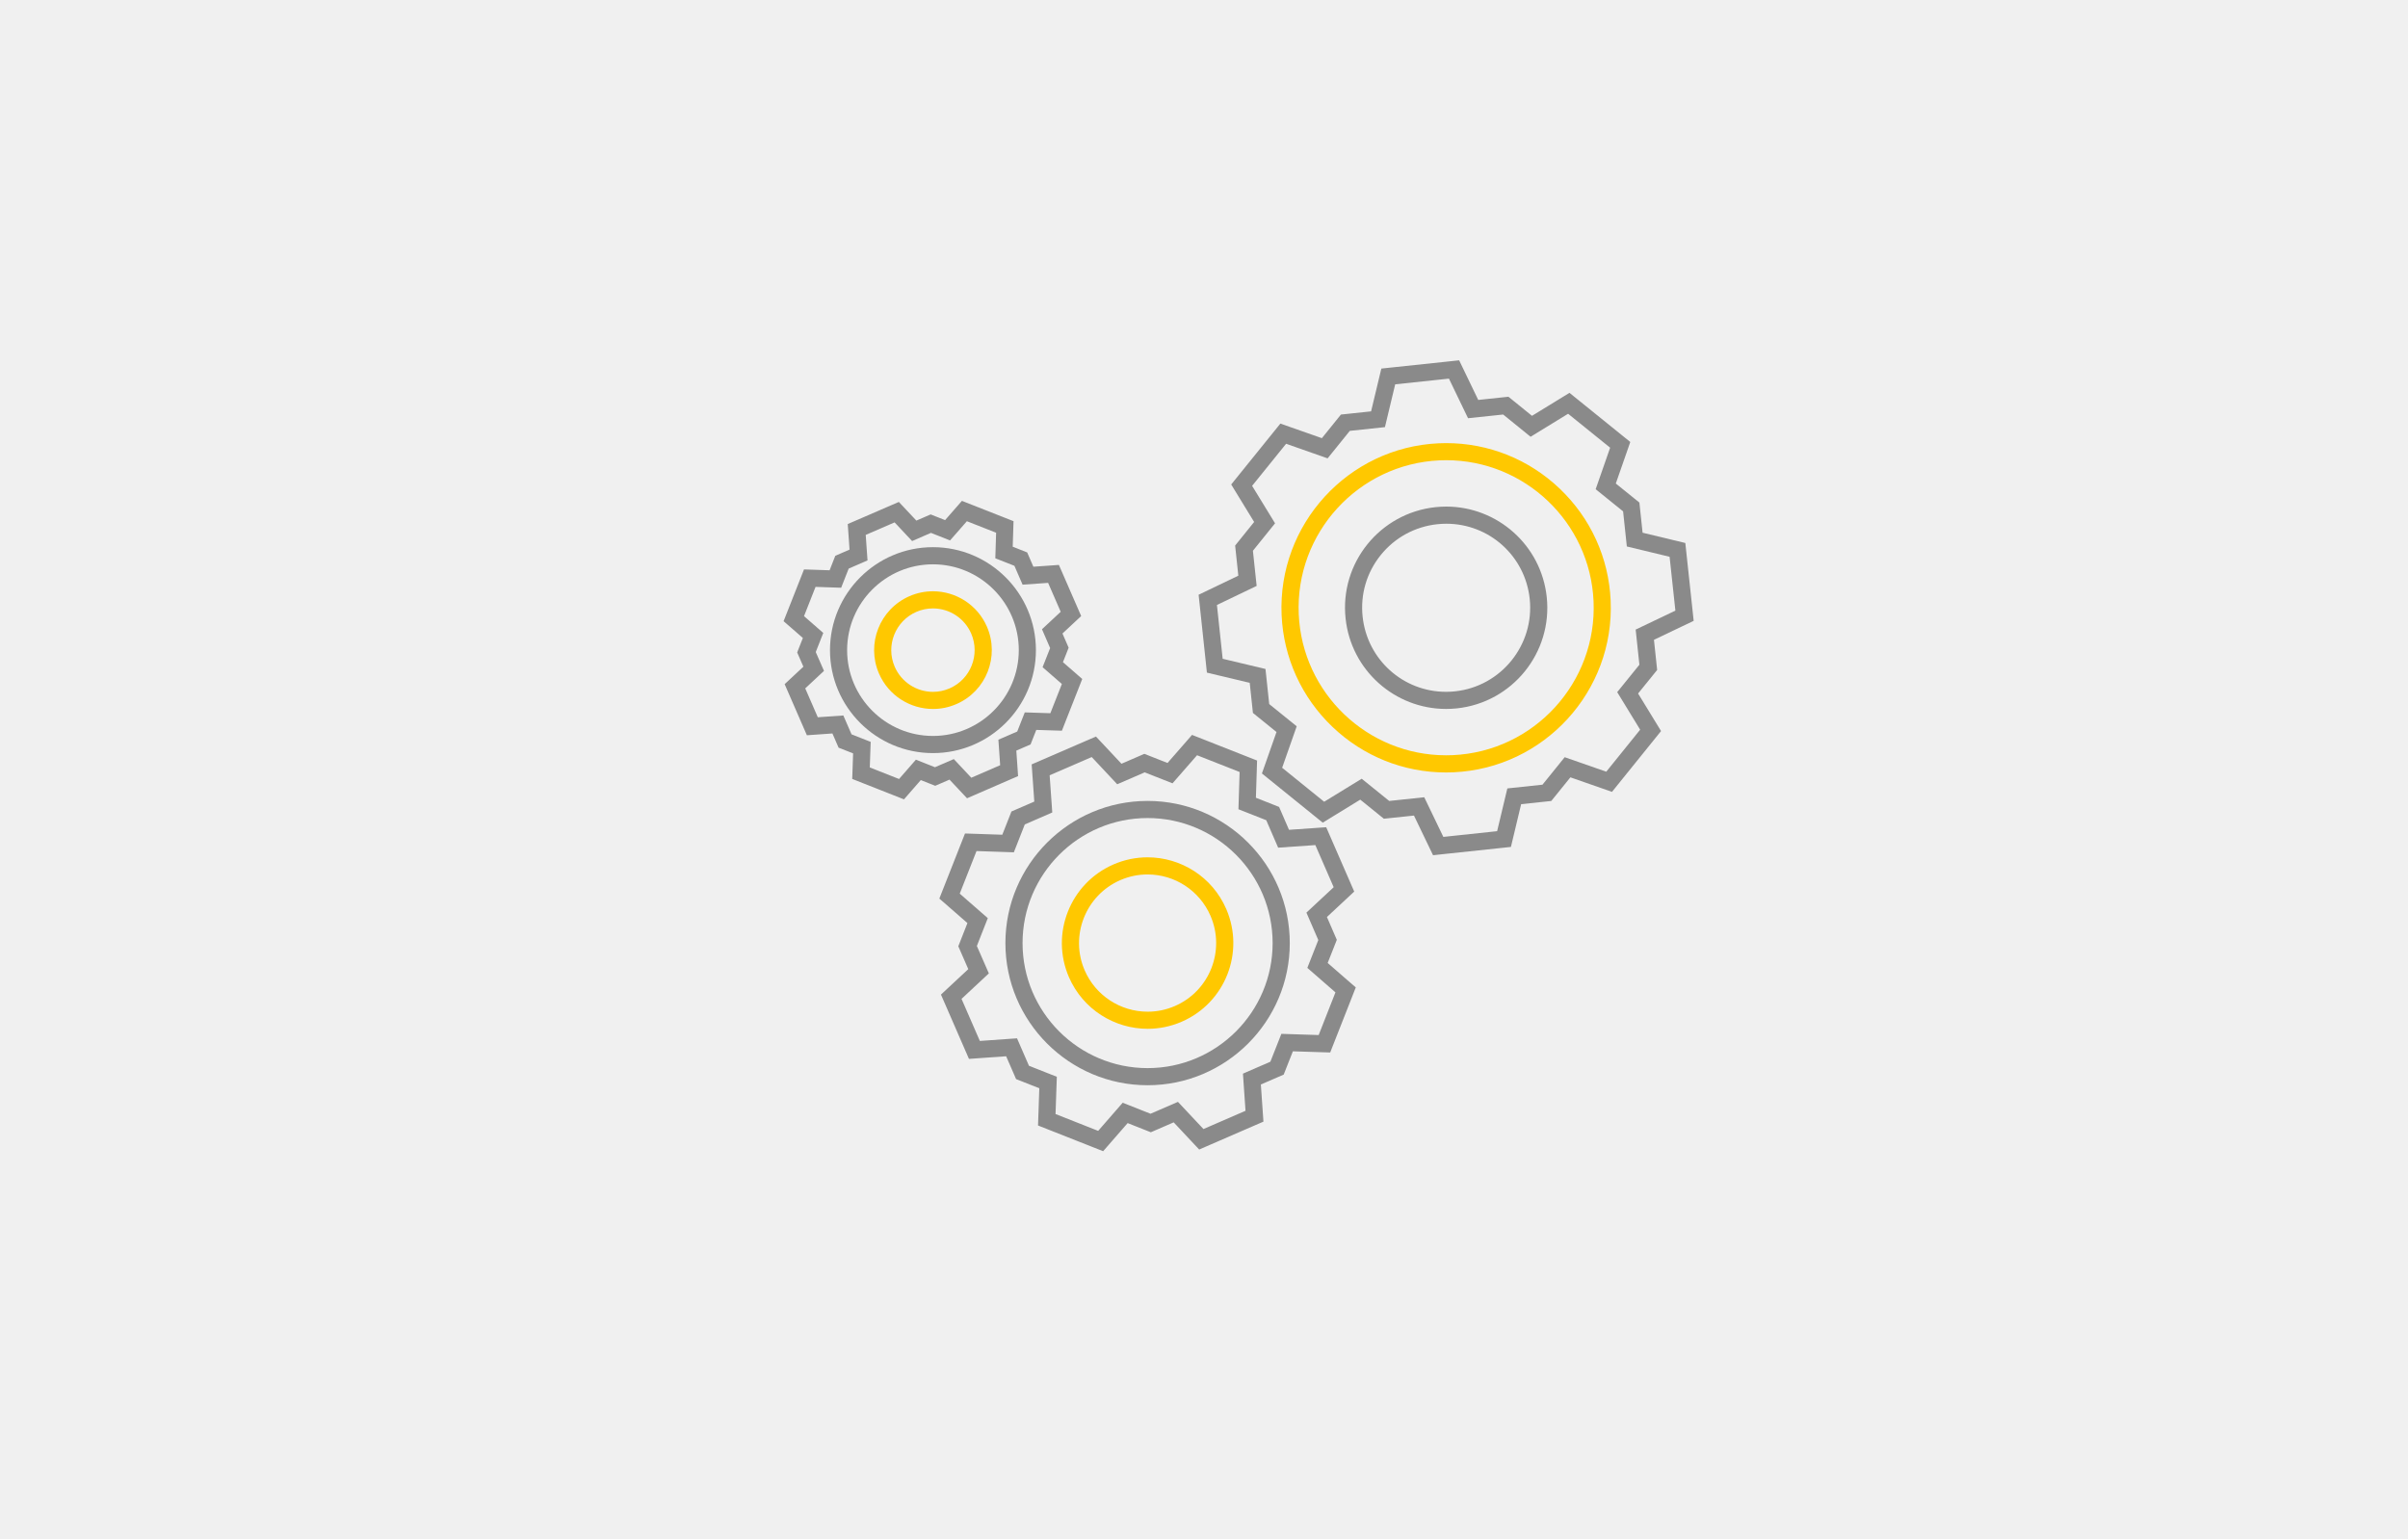
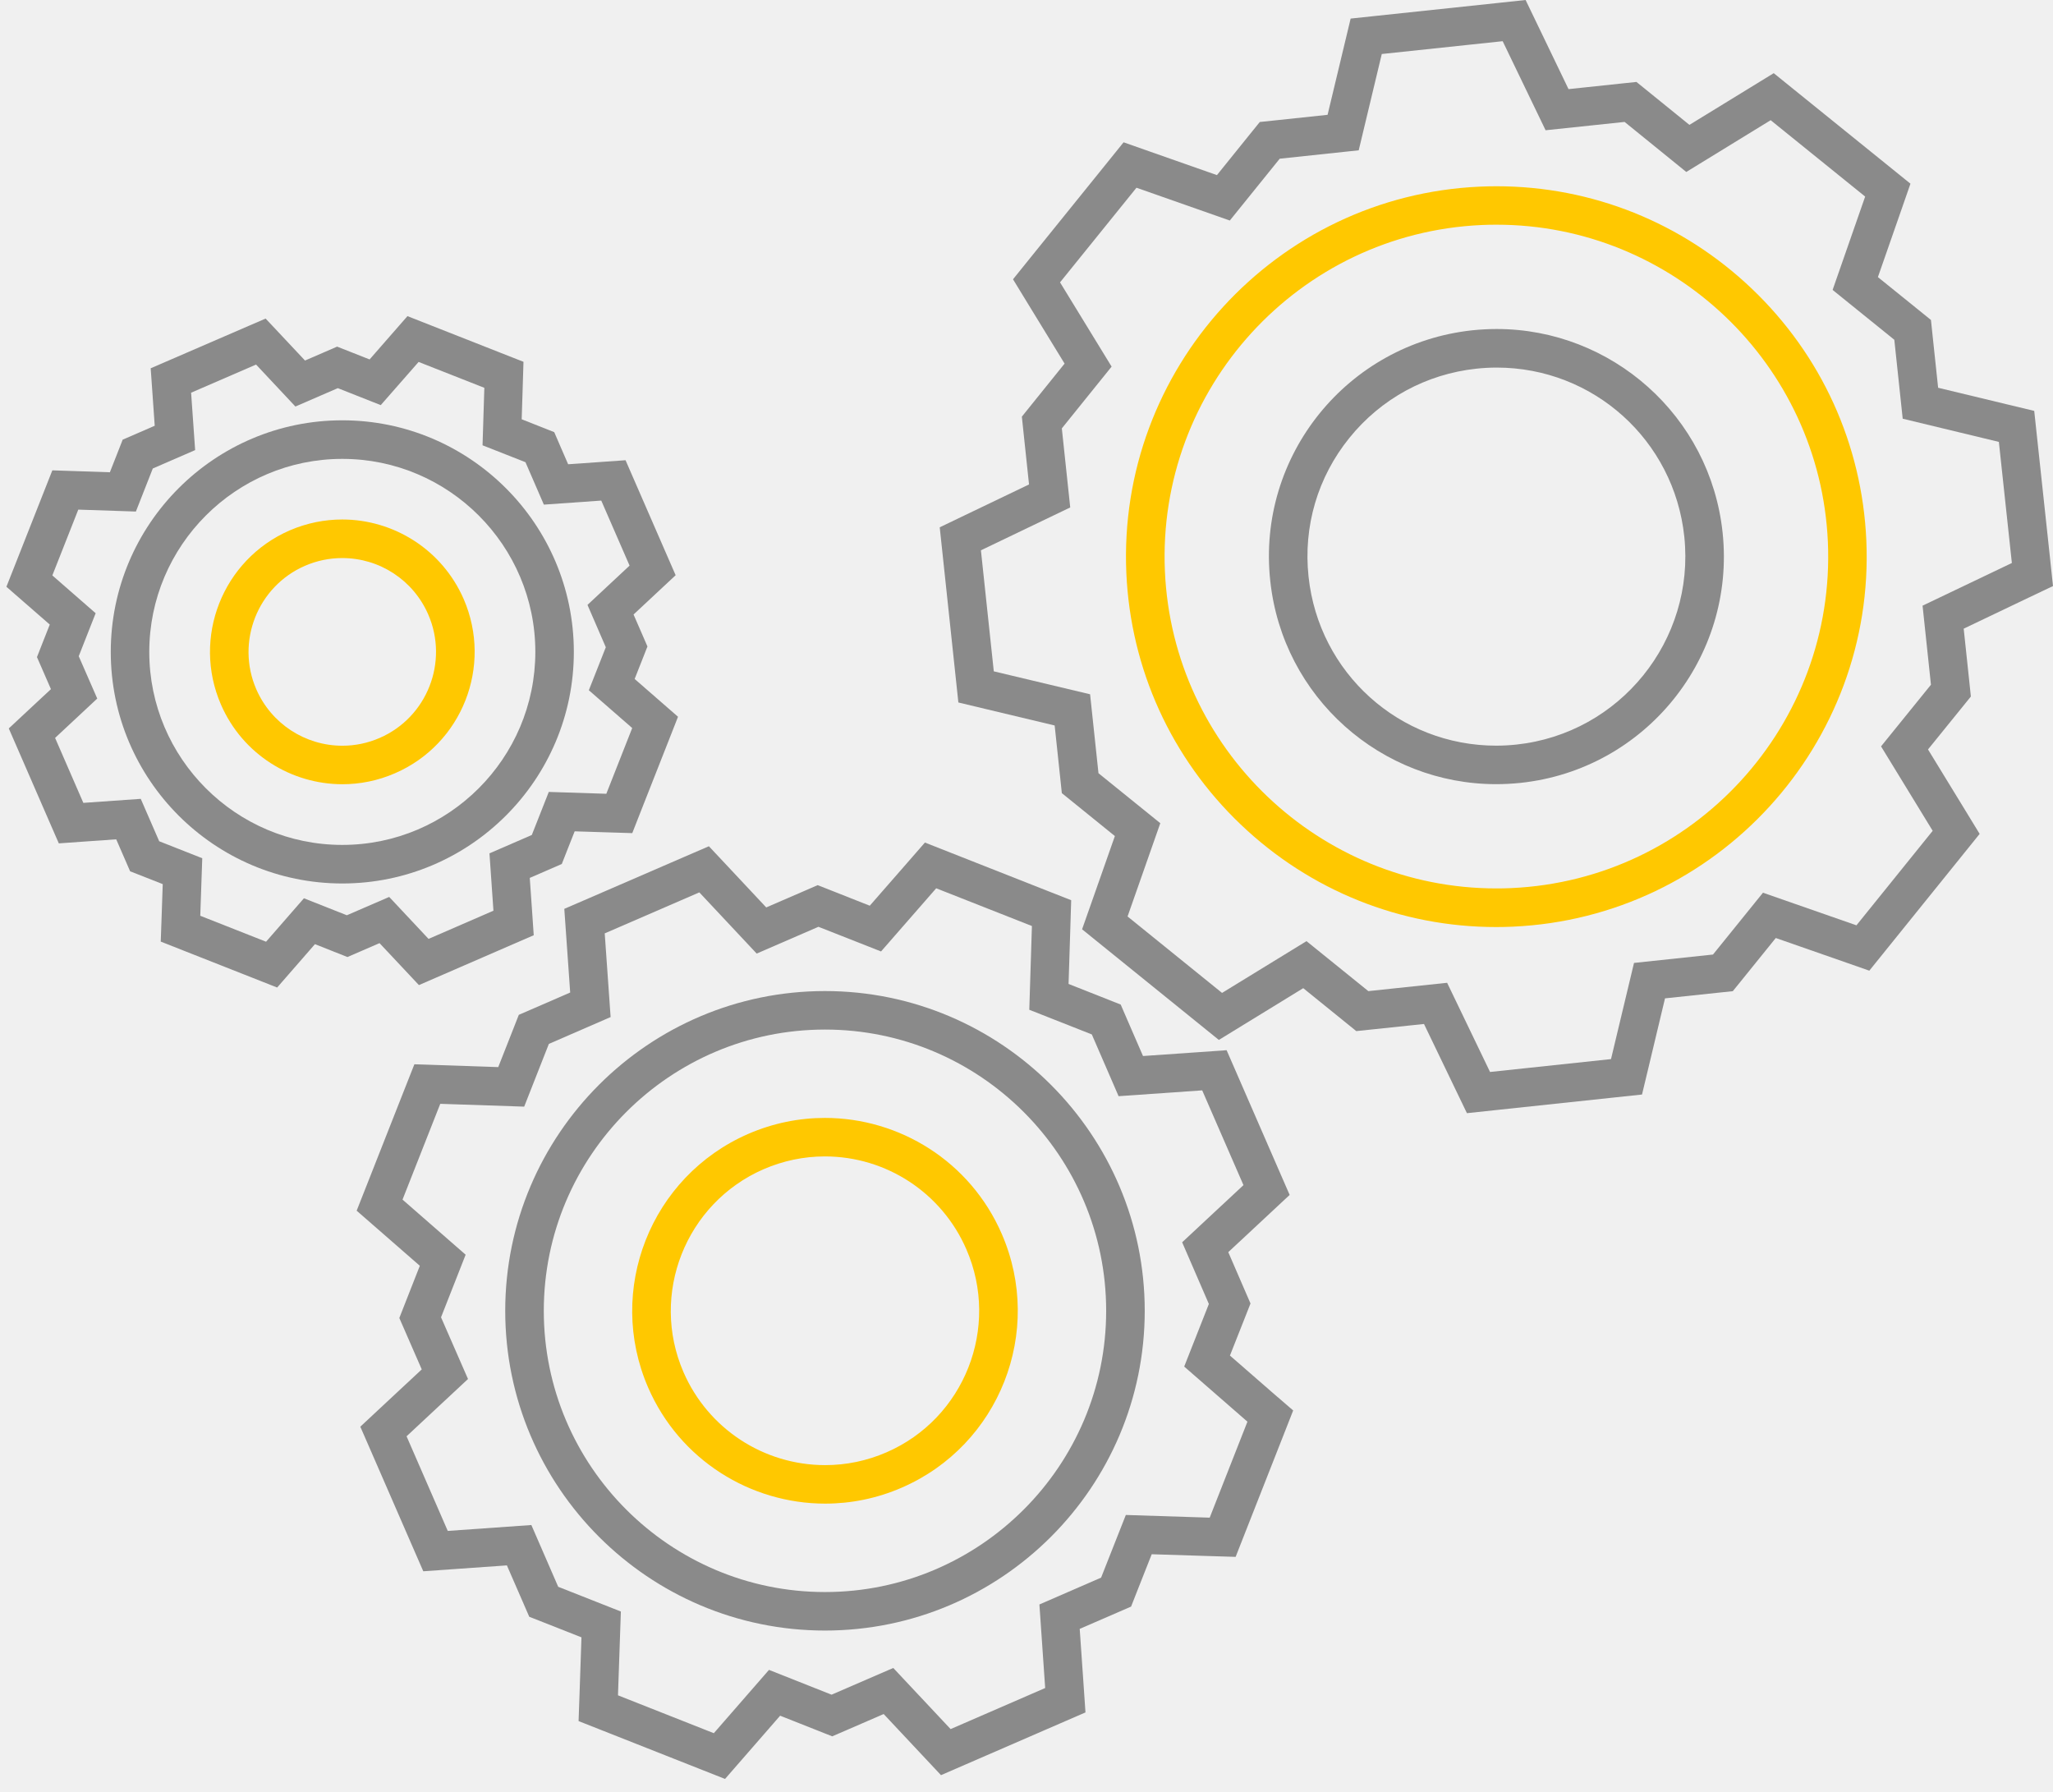
- <svg xmlns="http://www.w3.org/2000/svg" version="1.1" id="Layer_1" x="0px" y="0px" viewBox="0 0 845.24 539.99" style="enable-background:new 0 0 845.24 539.99;" xml:space="preserve">
-   <style type="text/css">
- 		.st0 {
- 			fill: rgba(96, 96, 96, 0);
- 			stroke: #494949;
- 			stroke-width: 2;
- 			stroke-miterlimit: 10;
- 		}
+ <svg xmlns="http://www.w3.org/2000/svg" id="Layer_1" data-name="Layer 1" viewBox="0 0 320.45 279.64">
+   <defs>
+     <style>
+ 			.cls-1 {
+ 				fill: #ffc800;
+ 			}

- 		.st1 {
- 			fill: #FFFFFF;
- 		}
- 
- 		.st2 {
- 			fill: #E5E5E5;
- 		}
- 
- 		.st3 {
- 			fill: #777777;
- 		}
- 
- 		.st4 {
- 			fill: #C1C1C1;
- 		}
- 
- 		.st5 {
- 			fill: none;
- 			stroke: #FFFFFF;
- 			stroke-width: 0.5;
- 			stroke-miterlimit: 10;
- 		}
- 
- 		.st6 {
- 			fill: #D8D8D8;
- 		}
- 
- 		.st7 {
- 			fill: #EDEDED;
- 		}
- 
- 		.st8 {
- 			opacity: 0.25;
- 			clip-path: url(#SVGID_00000179616094927582616110000006349580830039221169_);
- 		}
- 
- 		.st9 {
- 			opacity: 0.57;
- 			fill: #10A181;
- 		}
- 
- 		.st10 {
- 			opacity: 0.57;
- 			fill: #DE3C4B;
- 		}
- 
- 		.st11 {
- 			opacity: 0.57;
- 			fill: #1A72AD;
- 		}
- 
- 		.st12 {
- 			fill: #FFC800;
- 		}
- 
- 		.st13 {
- 			fill: none;
- 			stroke: #898989;
- 			stroke-width: 0.5;
- 			stroke-miterlimit: 10;
- 		}
- 
- 		.st14 {
- 			fill: #F5F5F5;
- 		}
- 
- 		.st15 {
- 			fill: #606060;
- 		}
- 
- 		.st16 {
- 			opacity: 0.5;
- 			fill: #FFFFFF;
- 		}
- 
- 		.st17 {
- 			fill: #444444;
- 		}
- 
- 		.st18 {
- 			fill: none;
- 			stroke: #FFFFFF;
- 			stroke-width: 2;
- 			stroke-linecap: round;
- 			stroke-linejoin: round;
- 			stroke-miterlimit: 10;
- 		}
- 
- 		.st19 {
- 			clip-path: url(#SVGID_00000026845862072904513210000009926025311586257792_);
- 			fill: #FFC800;
- 		}
- 
- 		.st20 {
- 			clip-path: url(#SVGID_00000026845862072904513210000009926025311586257792_);
- 		}
- 
- 		.st21 {
- 			fill: #DBDBDB;
- 		}
- 
- 		.st22 {
- 			fill: none;
- 			stroke: #6B6B6B;
- 			stroke-width: 0.75;
- 			stroke-miterlimit: 10;
- 		}
- 
- 		.st23 {
- 			clip-path: url(#SVGID_00000114772603527828577620000012039895120280393899_);
- 			fill: #FFC800;
- 		}
- 
- 		.st24 {
- 			fill: #3F3F3F;
- 		}
- 
- 		.st25 {
- 			fill: #474747;
- 		}
- 
- 		.st26 {
- 			fill: #7A7A7A;
- 		}
- 
- 		.st27 {
- 			fill: #FFB000;
- 		}
- 
- 		.st28 {
- 			fill: none;
- 			stroke: #BCBCBC;
- 			stroke-miterlimit: 10;
- 		}
- 
- 		.st29 {
- 			fill: #FFCE31;
- 		}
- 
- 		.st30 {
- 			fill: #A8A8A8;
- 		}
- 
- 		.st31 {
- 			fill: #4F4F4F;
- 		}
- 
- 		.st32 {
- 			fill: #8F8F8F;
- 		}
- 
- 		.st33 {
- 			fill: #8A8A8A;
- 		}
- 
- 		.st34 {
- 			fill: none;
- 			stroke: #8A8A8A;
- 			stroke-width: 7.59;
- 			stroke-miterlimit: 10;
- 		}
- 
- 		.st35 {
- 			fill: none;
- 			stroke: #8A8A8A;
- 			stroke-width: 6.831;
- 			stroke-miterlimit: 10;
- 		}
- 
- 		.st36 {
- 			fill: none;
- 			stroke: #FFC800;
- 			stroke-width: 6.072;
- 			stroke-miterlimit: 10;
- 		}
- 
- 		.st37 {
- 			fill: none;
- 			stroke: #8A8A8A;
- 			stroke-width: 6.072;
- 			stroke-miterlimit: 10;
- 		}
- 
- 		.st38 {
- 			fill: none;
- 			stroke: #606060;
- 			stroke-miterlimit: 10;
- 		}
- 
- 		.st39 {
- 			fill: #F4F4F4;
- 		}
- 
- 		.st40 {
- 			fill: #E8E8E8;
- 		}
- 
- 		.st41 {
- 			fill: #6CA3EA;
- 		}
- 
- 		.st42 {
- 			fill: #657283;
- 		}
- 
- 		.st43 {
- 			fill: #B5BFC7;
- 		}
- 
- 		.st44 {
- 			fill: #FCB900;
- 		}
- 
- 		.st45 {
- 			fill: #131F2D;
- 		}
- 
- 		.st46 {
- 			fill: #364154;
- 		}
- 
- 		.st47 {
- 			fill: #FDAB95;
- 		}
- 
- 		.st48 {
- 			fill: #ED7B61;
- 		}
- 
- 		.st49 {
- 			fill: #A88F02;
- 		}
- 
- 		.st50 {
- 			fill: #4B9BA9;
- 		}
- 
- 		.st51 {
- 			fill: #B53C37;
- 		}
- 
- 		.st52 {
- 			fill: #99AEF9;
- 		}
- 
- 		.st53 {
- 			fill: #F3F3F3;
- 		}
- 
- 		.st54 {
- 			opacity: 0.3;
- 		}
- 
- 		.st55 {
- 			fill: #B1B1B1;
- 		}
- 
- 		.st56 {
- 			fill: #CFCFCF;
- 		}
- 
- 		.st57 {
- 			fill: #333333;
- 		}
- 
- 		.st58 {
- 			fill: #C6C6C6;
- 		}
- 
- 		.st59 {
- 			opacity: 0.53;
- 		}
- 
- 		.st60 {
- 			clip-path: url(#SVGID_00000057867145080538737790000007033041084529484673_);
- 			fill: #FCB900;
- 		}
- 
- 		.st61 {
- 			clip-path: url(#SVGID_00000047057917136682882020000004690779641834945921_);
- 			fill: #FCB900;
- 		}
- 
- 		.st62 {
- 			clip-path: url(#SVGID_00000160164753686199170640000006142457210903081359_);
- 			fill: #FCB900;
- 		}
- 
- 		.st63 {
- 			opacity: 0.44;
- 			fill: #FFFFFF;
- 		}
- 
- 		.st64 {
- 			opacity: 0.48;
- 		}
- 
- 		.st65 {
- 			fill: url(#SVGID_00000076571930663050576270000003810018645395040902_);
- 		}
- 
- 		.st66 {
- 			fill: #91B3FA;
- 		}
- 
- 		.st67 {
- 			fill: url(#SVGID_00000165214349084322492710000000397866286543850138_);
- 		}
- 
- 		.st68 {
- 			opacity: 0.91;
- 			fill: #FFFFFF;
- 		}
- 
- 		.st69 {
- 			fill: url(#SVGID_00000099631378407295212930000009423643329907092635_);
- 		}
- 
- 		.st70 {
- 			fill: url(#SVGID_00000067211324248580142310000006133341684057818276_);
- 		}
- 
- 		.st71 {
- 			fill: url(#SVGID_00000041258397501243240480000015483031192063394740_);
- 		}
- 
- 		.st72 {
- 			fill: #828282;
- 		}
- 
- 		.st73 {
- 			fill: #EF9D8E;
- 		}
- 
- 		.st74 {
- 			fill: #999999;
- 		}
- 
- 		.st75 {
- 			fill: url(#SVGID_00000134940213046680932350000001659660385686175671_);
- 		}
- 
- 		.st76 {
- 			fill: #252E3A;
- 		}
- 
- 		.st77 {
- 			fill: url(#SVGID_00000065771152184271663670000004535059283622900666_);
- 		}
- 
- 		.st78 {
- 			fill: url(#SVGID_00000091726863066208658410000012961328167429662138_);
- 		}
- 
- 		.st79 {
- 			fill: url(#SVGID_00000082353106626508011850000015803263657493063851_);
- 		}
- 
- 		.st80 {
- 			fill: #BDD0FB;
- 		}
- 
- 		.st81 {
- 			fill: url(#SVGID_00000132054220154329011240000011382108425375300756_);
- 		}
- 
- 		.st82 {
- 			fill: url(#SVGID_00000038379245385997131210000015222710708410565273_);
- 		}
- 
- 		.st83 {
- 			fill: url(#SVGID_00000088126048978739887650000005748826854554238131_);
- 		}
- 
- 		.st84 {
- 			fill: url(#SVGID_00000124874895216669312940000004158316076265867943_);
- 		}
- 
- 		.st85 {
- 			fill: #1E1E1E;
- 		}
- 
- 		.st86 {
- 			fill: #B7B7B7;
- 		}
- 
- 		.st87 {
- 			fill: #EEF2FF;
- 		}
- 
- 		.st88 {
- 			opacity: 0.8;
- 			fill: #FFFFFF;
- 		}
- 
- 		.st89 {
- 			opacity: 0.37;
- 			fill: #FFFFFF;
- 		}
- 
- 		.st90 {
- 			fill: url(#SVGID_00000030452826255874890360000001505507574857128598_);
- 		}
- 
- 		.st91 {
- 			fill: url(#SVGID_00000103257329299355502180000016873137590495455895_);
- 		}
- 
- 		.st92 {
- 			fill: url(#SVGID_00000162331785447615670630000012479303273039079298_);
- 		}
- 
- 		.st93 {
- 			fill: url(#SVGID_00000062161688035080399430000014936262609356370082_);
- 		}
- 
- 		.st94 {
- 			fill: url(#SVGID_00000146459296918380118190000008289142820229555893_);
- 		}
- 
- 		.st95 {
- 			fill: url(#SVGID_00000099620446558937339960000011852711038470548127_);
- 		}
- 
- 		.st96 {
- 			fill: url(#SVGID_00000013161849971591529340000011363497597559792802_);
- 		}
- 
- 		.st97 {
- 			fill: url(#SVGID_00000090256091646577080930000008616914948702121656_);
- 		}
- 
- 		.st98 {
- 			fill: url(#SVGID_00000057834848768517866660000012637340798759911043_);
- 		}
- 
- 		.st99 {
- 			fill: url(#SVGID_00000147905363790461041390000003452094954892118657_);
- 		}
- 
- 		.st100 {
- 			fill: url(#SVGID_00000112617309980286552810000014956767198311811744_);
- 		}
- 
- 		.st101 {
- 			fill: url(#SVGID_00000057118246015997394410000000726571638819861646_);
- 		}
- 
- 		.st102 {
- 			fill: url(#SVGID_00000070806199793176160360000006149430422285067923_);
- 		}
- 
- 		.st103 {
- 			fill: url(#SVGID_00000068637838033812566040000012372084396942680743_);
- 		}
- 
- 		.st104 {
- 			fill: url(#SVGID_00000031896081214928627800000018035497705844304029_);
- 		}
- 
- 		.st105 {
- 			fill: url(#SVGID_00000117677725763071204130000017428903477296300732_);
- 		}
- 
- 		.st106 {
- 			fill: url(#SVGID_00000157305227965859898700000005183645959818547115_);
- 		}
- 
- 		.st107 {
- 			fill: url(#SVGID_00000029033409889021044260000002711761528363715768_);
- 		}
- 
- 		.st108 {
- 			fill: url(#SVGID_00000111871293058490951230000017347528363128119464_);
- 		}
- 
- 		.st109 {
- 			fill: url(#SVGID_00000058546953085933306170000018149597129095592102_);
- 		}
- 
- 		.st110 {
- 			fill: url(#SVGID_00000113329472641772945960000005533822654668230830_);
- 		}
- 
- 		.st111 {
- 			fill: url(#SVGID_00000106858181743364196420000000443625942626563243_);
- 		}
- 
- 		.st112 {
- 			fill: url(#SVGID_00000154398225291331223950000008125964856148827013_);
- 		}
- 
- 		.st113 {
- 			fill: url(#SVGID_00000007417625995720873630000001297932526814170259_);
- 		}
- 
- 		.st114 {
- 			fill: url(#SVGID_00000022536281127037781600000006960035689377846170_);
- 		}
- 
- 		.st115 {
- 			fill: url(#SVGID_00000117667149039472903310000004959983111197309588_);
- 		}
- 
- 		.st116 {
- 			fill: url(#SVGID_00000076592356064446753220000006475359048279878829_);
- 		}
- 
- 		.st117 {
- 			fill: url(#SVGID_00000054253298053606505810000011615100222299281576_);
- 		}
- 
- 		.st118 {
- 			fill: url(#SVGID_00000042012469451655148240000001254040644812845487_);
- 		}
- 
- 		.st119 {
- 			fill: url(#SVGID_00000071559057027858859990000009071619796420964484_);
- 		}
- 
- 		.st120 {
- 			fill: url(#SVGID_00000124869288855174129110000012778366924506246793_);
- 		}
- 
- 		.st121 {
- 			fill: url(#SVGID_00000021812053133276431110000015860543367822734230_);
- 		}
- 
- 		.st122 {
- 			fill: url(#SVGID_00000119114724073014298990000014364496241385405833_);
- 		}
- 
- 		.st123 {
- 			fill: url(#SVGID_00000088090472948586408780000012485484080926224015_);
- 		}
- 
- 		.st124 {
- 			fill: url(#SVGID_00000132084550690653028020000009694780152995917460_);
- 		}
- 
- 		.st125 {
- 			fill: #E2A100;
- 		}
- 
- 		.st126 {
- 			opacity: 0.72;
- 			fill: #FFFFFF;
- 		}
- 
- 		.st127 {
- 			fill: url(#SVGID_00000162342790599117019440000003263764582209688452_);
- 		}
- 
- 		.st128 {
- 			fill: url(#SVGID_00000094618972512024236450000016051291381956470157_);
- 		}
- 
- 		.st129 {
- 			opacity: 0.9;
- 		}
- 
- 		.st130 {
- 			fill-rule: evenodd;
- 			clip-rule: evenodd;
- 			fill: #FFFFFF;
- 		}
- 
- 		.st131 {
- 			fill: url(#SVGID_00000138564171554728092380000004671423951359728258_);
- 		}
- 
- 		.st132 {
- 			fill: url(#SVGID_00000179627906698199640670000003769365058741395635_);
- 		}
- 
- 		.st133 {
- 			fill: url(#SVGID_00000181058915918559546930000007036961511575626884_);
- 		}
- 
- 		.st134 {
- 			fill: url(#SVGID_00000043436430414307291870000011544181408190789277_);
- 		}
- 
- 		.st135 {
- 			fill: url(#SVGID_00000163052224994373919180000004614790840109397646_);
- 		}
- 
- 		.st136 {
- 			fill: url(#SVGID_00000088842065490711394730000010320562502111477409_);
- 		}
- 
- 		.st137 {
- 			fill: url(#SVGID_00000168800358111390647670000017249967675403074459_);
- 		}
- 
- 		.st138 {
- 			fill: url(#SVGID_00000060738141362443413130000011125454286443896984_);
- 		}
- 
- 		.st139 {
- 			fill: #D89A00;
- 		}
- 
- 		.st140 {
- 			fill: url(#SVGID_00000064345831310340845990000014249833797165350573_);
- 		}
- 
- 		.st141 {
- 			fill: #AAAAAA;
- 		}
- 
- 		.st142 {
- 			fill-rule: evenodd;
- 			clip-rule: evenodd;
- 			fill: #4F4F4F;
- 		}
- 
- 		.st143 {
- 			fill: none;
- 			stroke: #AAAAAA;
- 			stroke-miterlimit: 10;
- 		}
- 
- 		.st144 {
- 			fill: #FFCE31;
- 			stroke: #919191;
- 			stroke-miterlimit: 10;
- 		}
- 
- 		.st145 {
- 			fill: #BCBCBC;
- 		}
- 
- 		.st146 {
- 			fill: none;
- 			stroke: #474747;
- 			stroke-miterlimit: 10;
- 		}
- 
- 		.st147 {
- 			fill: none;
- 			stroke: #919191;
- 			stroke-width: 0.75;
- 			stroke-miterlimit: 10;
- 		}
- 
- 		.st148 {
- 			fill: #919191;
- 		}
- 	</style>
+ 			.cls-2 {
+ 				fill: #8a8a8a;
+ 			}
+ 		</style>
+   </defs>
  <g>
    <g>
-       <path class="st12" d="M402.81,300.97c-4,0-8.07,0.8-11.98,2.5c-15.23,6.64-22.22,24.37-15.61,39.59    c4.93,11.33,16,18.11,27.63,18.11c4,0,8.07-0.8,11.97-2.5c15.24-6.62,22.21-24.35,15.6-39.58    C425.5,307.74,414.43,300.97,402.81,300.97z M412.43,353.16c-3.06,1.33-6.28,2-9.58,2c-9.6,0-18.28-5.69-22.11-14.5    c-5.28-12.16,0.32-26.37,12.49-31.68c3.05-1.32,6.27-2,9.57-2c9.6,0,18.27,5.69,22.09,14.5    C430.19,333.67,424.59,347.88,412.43,353.16z" />
-       <path class="st33" d="M402.82,281.17c-27.52,0-49.91,22.39-49.91,49.91c0,27.51,22.39,49.9,49.91,49.9    c27.52,0,49.91-22.39,49.91-49.9C452.73,303.56,430.34,281.17,402.82,281.17z M402.82,374.97c-24.2,0-43.89-19.69-43.89-43.89    c0-24.2,19.69-43.9,43.89-43.9c24.2,0,43.89,19.69,43.89,43.9C446.71,355.28,427.02,374.97,402.82,374.97z" />
+       <path class="cls-1" d="M128.76,174.48c-4,0-8.07,.8-11.98,2.5-15.23,6.64-22.22,24.37-15.61,39.59,4.93,11.33,16,18.11,27.63,18.11,4,0,8.07-.8,11.97-2.5,15.24-6.62,22.21-24.35,15.6-39.58-4.92-11.35-15.99-18.12-27.61-18.12Zm9.62,52.19c-3.06,1.33-6.28,2-9.58,2-9.6,0-18.28-5.69-22.11-14.5-5.28-12.16,.32-26.37,12.49-31.68,3.05-1.32,6.27-2,9.57-2,9.6,0,18.27,5.69,22.09,14.5,5.3,12.19-.3,26.4-12.46,31.68Z" />
+       <path class="cls-2" d="M128.77,154.68c-27.52,0-49.91,22.39-49.91,49.91s22.39,49.9,49.91,49.9,49.91-22.39,49.91-49.9-22.39-49.91-49.91-49.91Zm0,93.8c-24.2,0-43.89-19.69-43.89-43.89s19.69-43.9,43.89-43.9,43.89,19.69,43.89,43.9c0,24.2-19.69,43.89-43.89,43.89Z" />
    </g>
+     <path class="cls-2" d="M198.65,217.38l-6.67-5.81,2.3-5.82,.91-2.31-.99-2.28-2.48-5.73,6.47-6.03,3.11-2.9-1.7-3.9-6.44-14.79-1.7-3.9-4.24,.3-8.81,.61-2.49-5.74-.99-2.29-2.32-.92-5.82-2.3,.28-8.84,.13-4.23-3.94-1.55-14.94-5.89-3.95-1.56-2.79,3.2-5.82,6.66-5.82-2.3-2.31-.91-2.28,.99-5.75,2.49-6.05-6.46-2.9-3.09-3.89,1.68-14.77,6.4-3.91,1.69,.3,4.25,.62,8.81-5.73,2.49-2.29,.99-.91,2.32-2.3,5.84-8.85-.3-4.24-.14-1.56,3.95-5.89,14.95-1.56,3.95,3.2,2.79,6.66,5.81-2.29,5.83-.91,2.32,1,2.29,2.5,5.73-6.48,6.04-3.11,2.9,1.7,3.9,6.43,14.77,1.7,3.9,4.24-.3,8.81-.62,2.5,5.74,.99,2.28,2.32,.91,5.83,2.3-.3,8.83-.15,4.24,3.95,1.56,14.96,5.91,3.95,1.56,2.79-3.2,5.81-6.67,5.81,2.3,2.32,.92,2.29-.99,5.74-2.49,6.05,6.45,2.9,3.09,3.89-1.69,14.76-6.41,3.9-1.69-.29-4.24-.61-8.8,5.74-2.49,2.28-.99,.91-2.32,2.31-5.85,8.86,.28,4.24,.13,1.55-3.95,5.88-14.95,1.55-3.95-3.2-2.76Zm-9.83,19.49l-13.09-.42-3.86,9.78-9.63,4.19,.9,13.04-14.76,6.41-8.95-9.54-9.63,4.17-9.77-3.87-8.61,9.88-14.96-5.91,.45-13.08-9.78-3.86-4.19-9.64-13.05,.92-6.43-14.77,9.59-8.94-4.21-9.63,3.84-9.77-9.85-8.6,5.89-14.95,13.1,.44,3.85-9.79,9.64-4.19-.92-13.06,14.77-6.4,8.95,9.55,9.64-4.18,9.77,3.85,8.61-9.86,14.94,5.89-.41,13.07,9.76,3.85,4.18,9.64,13.05-.91,6.44,14.79-9.57,8.92,4.17,9.63-3.85,9.77,9.87,8.6-5.89,14.98Z" />
    <g>
-       <path class="st33" d="M472.7,343.87l-6.67-5.81l2.3-5.82l0.91-2.31l-0.99-2.28l-2.48-5.73l6.47-6.03l3.11-2.9l-1.7-3.9    l-6.44-14.79l-1.7-3.9l-4.24,0.3l-8.81,0.61l-2.49-5.74l-0.99-2.29l-2.32-0.92l-5.82-2.3l0.28-8.84l0.13-4.23l-3.94-1.55    l-14.94-5.89l-3.95-1.56l-2.79,3.2l-5.82,6.66l-5.82-2.3l-2.31-0.91l-2.28,0.99l-5.75,2.49l-6.05-6.46l-2.9-3.09l-3.89,1.68    l-14.77,6.4l-3.91,1.69l0.3,4.25l0.62,8.81l-5.73,2.49l-2.29,0.99l-0.91,2.32l-2.3,5.84l-8.85-0.3l-4.24-0.14l-1.56,3.95    l-5.89,14.95l-1.56,3.95l3.2,2.79l6.66,5.81l-2.29,5.83l-0.91,2.32l1,2.29l2.5,5.73l-6.48,6.04l-3.11,2.9l1.7,3.9l6.43,14.77    l1.7,3.9l4.24-0.3l8.81-0.62l2.5,5.74l0.99,2.28l2.32,0.91l5.83,2.3l-0.3,8.83l-0.15,4.24l3.95,1.56l14.96,5.91l3.95,1.56    l2.79-3.2l5.81-6.67l5.81,2.3l2.32,0.92l2.29-0.99l5.74-2.49l6.05,6.45l2.9,3.09l3.89-1.69l14.76-6.41l3.9-1.69l-0.29-4.24    l-0.61-8.8l5.74-2.49l2.28-0.99l0.91-2.32l2.31-5.85l8.86,0.28l4.24,0.13l1.55-3.95l5.88-14.95l1.55-3.95L472.7,343.87z     M462.87,363.36l-13.09-0.42l-3.86,9.78l-9.63,4.19l0.9,13.04l-14.76,6.41l-8.95-9.54l-9.63,4.17l-9.77-3.87l-8.61,9.88    l-14.96-5.91l0.45-13.08l-9.78-3.86l-4.19-9.64l-13.05,0.92l-6.43-14.77l9.59-8.94l-4.21-9.63l3.84-9.77l-9.85-8.6l5.89-14.95    l13.1,0.44l3.85-9.79l9.64-4.19l-0.92-13.06l14.77-6.4l8.95,9.55l9.64-4.18l9.77,3.85l8.61-9.86l14.94,5.89l-0.41,13.07l9.76,3.85    l4.18,9.64l13.05-0.91l6.44,14.79l-9.57,8.92l4.17,9.63l-3.85,9.77l9.87,8.6L462.87,363.36z" />
+       <path class="cls-1" d="M53.42,81.08c-2.75,0-5.54,.55-8.22,1.71-10.46,4.56-15.25,16.73-10.71,27.18,3.38,7.78,10.98,12.43,18.96,12.43,2.75,0,5.54-.55,8.22-1.72,10.46-4.54,15.24-16.71,10.71-27.17-3.39-7.78-10.99-12.43-18.96-12.43Zm5.85,34.09c-1.86,.81-3.82,1.22-5.82,1.22-5.84,0-11.12-3.46-13.45-8.82-3.21-7.39,.2-16.04,7.6-19.26,1.85-.8,3.81-1.21,5.82-1.21,5.84,0,11.11,3.46,13.43,8.82,3.21,7.4-.19,16.04-7.58,19.25Z" />
+       <path class="cls-2" d="M53.43,65.6c-19.93,0-36.14,16.21-36.14,36.15s16.21,36.14,36.14,36.14,36.14-16.21,36.14-36.14c0-19.93-16.22-36.15-36.14-36.15Zm0,66.27c-16.61,0-30.13-13.51-30.13-30.12s13.52-30.13,30.13-30.13,30.13,13.52,30.13,30.13c-.01,16.61-13.52,30.12-30.13,30.12Z" />
    </g>
+     <path class="cls-2" d="M65.34,56.49l10.26,4.04-.28,8.97,6.7,2.64,2.87,6.62,8.96-.63,4.42,10.15-6.57,6.13,2.86,6.61-2.65,6.71,6.77,5.9-4.04,10.26-8.98-.29-2.65,6.72-6.61,2.87,.62,8.95-10.13,4.4-6.14-6.55-6.61,2.86-6.7-2.65-5.91,6.78-10.27-4.05,.31-8.98-6.72-2.65-2.88-6.62-8.96,.63-4.41-10.14,6.58-6.14-2.89-6.61,2.64-6.71-6.76-5.9,4.05-10.27,8.99,.3,2.64-6.72,6.61-2.87-.63-8.96,10.14-4.39,6.14,6.55,6.62-2.87,6.7,2.65,5.91-6.74m-1.74-7.15l-2.79,3.19-3.12,3.57-2.76-1.09-2.31-.91-2.28,.99-2.73,1.18-3.25-3.46-2.9-3.09-3.89,1.68-10.14,4.39-3.91,1.69,.3,4.25,.33,4.72-2.71,1.18-2.29,.99-.91,2.32-1.09,2.77-4.74-.16-4.24-.14-1.56,3.95-4.05,10.27-1.56,3.95,3.2,2.79,3.57,3.11-1.09,2.76-.91,2.32,1,2.29,1.18,2.71-3.47,3.23-3.11,2.9,1.7,3.9,4.41,10.14,1.7,3.9,4.24-.3,4.72-.33,1.18,2.71,.99,2.28,2.32,.91,2.77,1.09-.16,4.73-.15,4.24,3.95,1.56,10.27,4.05,3.95,1.56,2.79-3.2,3.11-3.57,2.75,1.09,2.32,.92,2.29-.99,2.72-1.18,3.25,3.46,2.9,3.09,3.89-1.69,10.13-4.4,3.9-1.69-.29-4.24-.33-4.71,2.72-1.18,2.28-.99,.91-2.32,1.1-2.78,4.75,.15,4.24,.13,1.55-3.95,4.04-10.26,1.55-3.95-3.2-2.79-3.57-3.11,1.09-2.76,.91-2.31-.99-2.28-1.18-2.71,3.46-3.23,3.11-2.9-1.7-3.9-4.42-10.15-1.7-3.9-4.24,.3-4.72,.33-1.18-2.72-.99-2.29-2.32-.92-2.76-1.09,.15-4.74,.13-4.23-3.94-1.55-10.26-4.04-3.91-1.54h0Z" />
+     <path class="cls-2" d="M320.45,91.47l-.45-4.23-2.03-18.9-.45-4.21-4.12-.99-10.88-2.62-.86-8.1-.26-2.48-1.94-1.57-6.34-5.12,3.69-10.58,1.39-4-3.29-2.66-14.75-11.92-3.3-2.67-3.62,2.22-9.54,5.85-6.33-5.13-1.94-1.57-2.48,.26-8.12,.86-4.86-10.09-1.84-3.82-4.21,.45-18.87,2-4.23,.45-.99,4.13-2.61,10.89-8.1,.86-2.48,.26-1.57,1.94-5.12,6.35-10.56-3.71-4.01-1.41-2.67,3.31-11.93,14.77-2.66,3.3,2.21,3.62,5.84,9.54-5.11,6.34-1.56,1.94,.26,2.47,.86,8.11-10.11,4.85-3.83,1.84,.45,4.22,2.01,18.89,.45,4.23,4.14,.99,10.89,2.6,.86,8.09,.26,2.47,1.93,1.56,6.35,5.14-3.71,10.55-1.41,4,3.3,2.67,14.75,11.93,3.3,2.67,3.62-2.22,9.55-5.86,6.34,5.13,1.94,1.57,2.48-.26,8.09-.85,4.86,10.1,1.84,3.82,4.22-.45,18.88-2.01,4.23-.45,.99-4.13,2.6-10.88,8.1-.86,2.48-.26,1.57-1.94,5.14-6.36,10.6,3.7,4,1.4,2.66-3.3,11.9-14.75,2.66-3.3-2.21-3.62-5.85-9.56,5.12-6.32,1.57-1.94-.26-2.48-.86-8.11,10.09-4.82,3.85-1.83Zm-20.36,3.06l1.31,12.34-7.79,9.62,8.06,13.18-11.9,14.75-14.59-5.09-7.8,9.65-12.33,1.31-3.59,15.01-18.88,2.01-6.7-13.92-12.3,1.3-9.65-7.8-13.18,8.08-14.75-11.93,5.11-14.56-9.65-7.8-1.31-12.32-15.03-3.58-2.01-18.89,13.94-6.69-1.31-12.34,7.77-9.64-8.05-13.15,11.93-14.77,14.57,5.12,7.79-9.65,12.33-1.31,3.6-15.03,18.87-2,6.7,13.9,12.33-1.3,9.63,7.81,13.17-8.08,14.75,11.92-5.08,14.57,9.63,7.78,1.31,12.32,15.01,3.62,2.03,18.9-13.94,6.66Z" />
    <g>
-       <path class="st12" d="M327.47,207.57c-2.75,0-5.54,0.55-8.22,1.71c-10.46,4.56-15.25,16.73-10.71,27.18    c3.38,7.78,10.98,12.43,18.96,12.43c2.75,0,5.54-0.55,8.22-1.72c10.46-4.54,15.24-16.71,10.71-27.17    C343.04,212.22,335.44,207.57,327.47,207.57z M333.32,241.66c-1.86,0.81-3.82,1.22-5.82,1.22c-5.84,0-11.12-3.46-13.45-8.82    c-3.21-7.39,0.2-16.04,7.6-19.26c1.85-0.8,3.81-1.21,5.82-1.21c5.84,0,11.11,3.46,13.43,8.82    C344.11,229.81,340.71,238.45,333.32,241.66z" />
-       <path class="st33" d="M327.48,192.09c-19.93,0-36.14,16.21-36.14,36.15c0,19.93,16.21,36.14,36.14,36.14    c19.93,0,36.14-16.21,36.14-36.14C363.62,208.31,347.4,192.09,327.48,192.09z M327.48,258.36c-16.61,0-30.13-13.51-30.13-30.12    c0-16.61,13.52-30.13,30.13-30.13c16.61,0,30.13,13.52,30.13,30.13C357.6,244.85,344.09,258.36,327.48,258.36z" />
-     </g>
-     <path class="st33" d="M339.39,182.98l10.26,4.04l-0.28,8.97l6.7,2.64l2.87,6.62l8.96-0.63l4.42,10.15l-6.57,6.13l2.86,6.61   l-2.65,6.71l6.77,5.9l-4.04,10.26l-8.98-0.29l-2.65,6.72l-6.61,2.87l0.62,8.95l-10.13,4.4l-6.14-6.55l-6.61,2.86l-6.7-2.65   l-5.91,6.78l-10.27-4.05l0.31-8.98l-6.72-2.65l-2.88-6.62l-8.96,0.63l-4.41-10.14l6.58-6.14l-2.89-6.61l2.64-6.71l-6.76-5.9   l4.05-10.27l8.99,0.3l2.64-6.72l6.61-2.87l-0.63-8.96l10.14-4.39l6.14,6.55l6.62-2.87l6.7,2.65L339.39,182.98 M337.65,175.83   l-2.79,3.19l-3.12,3.57l-2.76-1.09l-2.31-0.91l-2.28,0.99l-2.73,1.18l-3.25-3.46l-2.9-3.09l-3.89,1.68l-10.14,4.39l-3.91,1.69   l0.3,4.25l0.33,4.72l-2.71,1.18l-2.29,0.99l-0.91,2.32l-1.09,2.77l-4.74-0.16l-4.24-0.14l-1.56,3.95l-4.05,10.27l-1.56,3.95   l3.2,2.79l3.57,3.11l-1.09,2.76l-0.91,2.32l1,2.29l1.18,2.71l-3.47,3.23l-3.11,2.9l1.7,3.9l4.41,10.14l1.7,3.9l4.24-0.3l4.72-0.33   l1.18,2.71l0.99,2.28l2.32,0.91l2.77,1.09l-0.16,4.73l-0.15,4.24l3.95,1.56l10.27,4.05l3.95,1.56l2.79-3.2l3.11-3.57l2.75,1.09   l2.32,0.92l2.29-0.99l2.72-1.18l3.25,3.46l2.9,3.09l3.89-1.69l10.13-4.4l3.9-1.69l-0.29-4.24l-0.33-4.71l2.72-1.18l2.28-0.99   l0.91-2.32l1.1-2.78l4.75,0.15l4.24,0.13l1.55-3.95l4.04-10.26l1.55-3.95l-3.2-2.79l-3.57-3.11l1.09-2.76l0.91-2.31l-0.99-2.28   l-1.18-2.71l3.46-3.23l3.11-2.9l-1.7-3.9l-4.42-10.15l-1.7-3.9l-4.24,0.3l-4.72,0.33l-1.18-2.72l-0.99-2.29l-2.32-0.92l-2.76-1.09   l0.15-4.74l0.13-4.23l-3.94-1.55l-10.26-4.04L337.65,175.83L337.65,175.83z" />
-     <g>
-       <path class="st33" d="M594.5,217.96l-0.45-4.23l-2.03-18.9l-0.45-4.21l-4.12-0.99l-10.88-2.62l-0.86-8.1l-0.26-2.48l-1.94-1.57    l-6.34-5.12l3.69-10.58l1.39-4l-3.29-2.66l-14.75-11.92l-3.3-2.67l-3.62,2.22l-9.54,5.85l-6.33-5.13l-1.94-1.57l-2.48,0.26    l-8.12,0.86l-4.86-10.09l-1.84-3.82l-4.21,0.45l-18.87,2l-4.23,0.45l-0.99,4.13l-2.61,10.89l-8.1,0.86l-2.48,0.26l-1.57,1.94    l-5.12,6.35l-10.56-3.71l-4.01-1.41l-2.67,3.31l-11.93,14.77l-2.66,3.3l2.21,3.62l5.84,9.54l-5.11,6.34l-1.56,1.94l0.26,2.47    l0.86,8.11l-10.11,4.85l-3.83,1.84l0.45,4.22l2.01,18.89l0.45,4.23l4.14,0.99l10.89,2.6l0.86,8.09l0.26,2.47l1.93,1.56l6.35,5.14    l-3.71,10.55l-1.41,4l3.3,2.67l14.75,11.93l3.3,2.67l3.62-2.22l9.55-5.86l6.34,5.13l1.94,1.57l2.48-0.26l8.09-0.85l4.86,10.1    l1.84,3.82l4.22-0.45l18.88-2.01l4.23-0.45l0.99-4.13l2.6-10.88l8.1-0.86l2.48-0.26l1.57-1.94l5.14-6.36l10.6,3.7l4,1.4l2.66-3.3    l11.9-14.75l2.66-3.3l-2.21-3.62l-5.85-9.56l5.12-6.32l1.57-1.94l-0.26-2.48l-0.86-8.11l10.09-4.82L594.5,217.96z M574.14,221.02    l1.31,12.34l-7.79,9.62l8.06,13.18l-11.9,14.75l-14.59-5.09l-7.8,9.65l-12.33,1.31l-3.59,15.01l-18.88,2.01l-6.7-13.92l-12.3,1.3    l-9.65-7.8l-13.18,8.08l-14.75-11.93l5.11-14.56l-9.65-7.8l-1.31-12.32l-15.03-3.58l-2.01-18.89l13.94-6.69l-1.31-12.34l7.77-9.64    l-8.05-13.15l11.93-14.77l14.57,5.12l7.79-9.65l12.33-1.31l3.6-15.03l18.87-2l6.7,13.9l12.33-1.3l9.63,7.81l13.17-8.08    l14.75,11.92l-5.08,14.57l9.63,7.78l1.31,12.32l15.01,3.62l2.03,18.9L574.14,221.02z" />
-     </g>
-     <g>
-       <path class="st12" d="M565.36,210.79c-0.67-14.95-7.01-28.88-17.86-39.23c-10.82-10.32-24.97-16-39.86-16    c-0.86,0-1.74,0.02-2.61,0.06c-31.84,1.42-56.59,28.49-55.17,60.33c0.67,14.95,7.01,28.88,17.86,39.23    c10.82,10.32,24.97,16,39.86,16c0.86,0,1.74-0.02,2.61-0.06C542.04,269.69,566.79,242.63,565.36,210.79z M509.93,265.1    c-0.78,0.04-1.56,0.05-2.34,0.05c-27.5,0-50.47-21.73-51.71-49.48c-1.27-28.53,20.9-52.78,49.43-54.06    c0.78-0.04,1.56-0.05,2.34-0.05c27.5,0,50.47,21.74,51.71,49.49C560.63,239.59,538.46,263.83,509.93,265.1z" />
-       <path class="st33" d="M507.66,177.84c-1.25,0-2.52,0.07-3.8,0.2c-19.5,2.1-33.64,19.58-31.54,39.08    c1.93,18.22,17.33,31.76,35.27,31.76c1.25,0,2.52-0.07,3.79-0.2c19.5-2.07,33.61-19.58,31.55-39.06    C541,191.38,525.58,177.84,507.66,177.84z M510.74,242.7c-1.05,0.11-2.11,0.17-3.15,0.17c-15.1,0-27.69-11.34-29.29-26.38    c-0.84-7.84,1.42-15.52,6.37-21.65c4.95-6.13,12-9.97,19.84-10.81c1.04-0.11,2.1-0.17,3.15-0.17c15.11,0,27.7,11.34,29.29,26.39    C538.65,226.43,526.9,240.98,510.74,242.7z" />
+       <path class="cls-1" d="M291.31,84.3c-.67-14.95-7.01-28.88-17.86-39.23-10.82-10.32-24.97-16-39.86-16-.86,0-1.74,.02-2.61,.06-31.84,1.42-56.59,28.49-55.17,60.33,.67,14.95,7.01,28.88,17.86,39.23,10.82,10.32,24.97,16,39.86,16,.86,0,1.74-.02,2.61-.06,31.85-1.43,56.6-28.49,55.17-60.33Zm-55.43,54.31c-.78,.04-1.56,.05-2.34,.05-27.5,0-50.47-21.73-51.71-49.48-1.27-28.53,20.9-52.78,49.43-54.06,.78-.04,1.56-.05,2.34-.05,27.5,0,50.47,21.74,51.71,49.49,1.27,28.54-20.9,52.78-49.43,54.05Z" />
+       <path class="cls-2" d="M233.61,51.35c-1.25,0-2.52,.07-3.8,.2-19.5,2.1-33.64,19.58-31.54,39.08,1.93,18.22,17.33,31.76,35.27,31.76,1.25,0,2.52-.07,3.79-.2,19.5-2.07,33.61-19.58,31.55-39.06-1.93-18.24-17.35-31.78-35.27-31.78Zm3.08,64.86c-1.05,.11-2.11,.17-3.15,.17-15.1,0-27.69-11.34-29.29-26.38-.84-7.84,1.42-15.52,6.37-21.65,4.95-6.13,12-9.97,19.84-10.81,1.04-.11,2.1-.17,3.15-.17,15.11,0,27.7,11.34,29.29,26.39,1.7,16.18-10.05,30.73-26.21,32.45Z" />
    </g>
  </g>
</svg>
